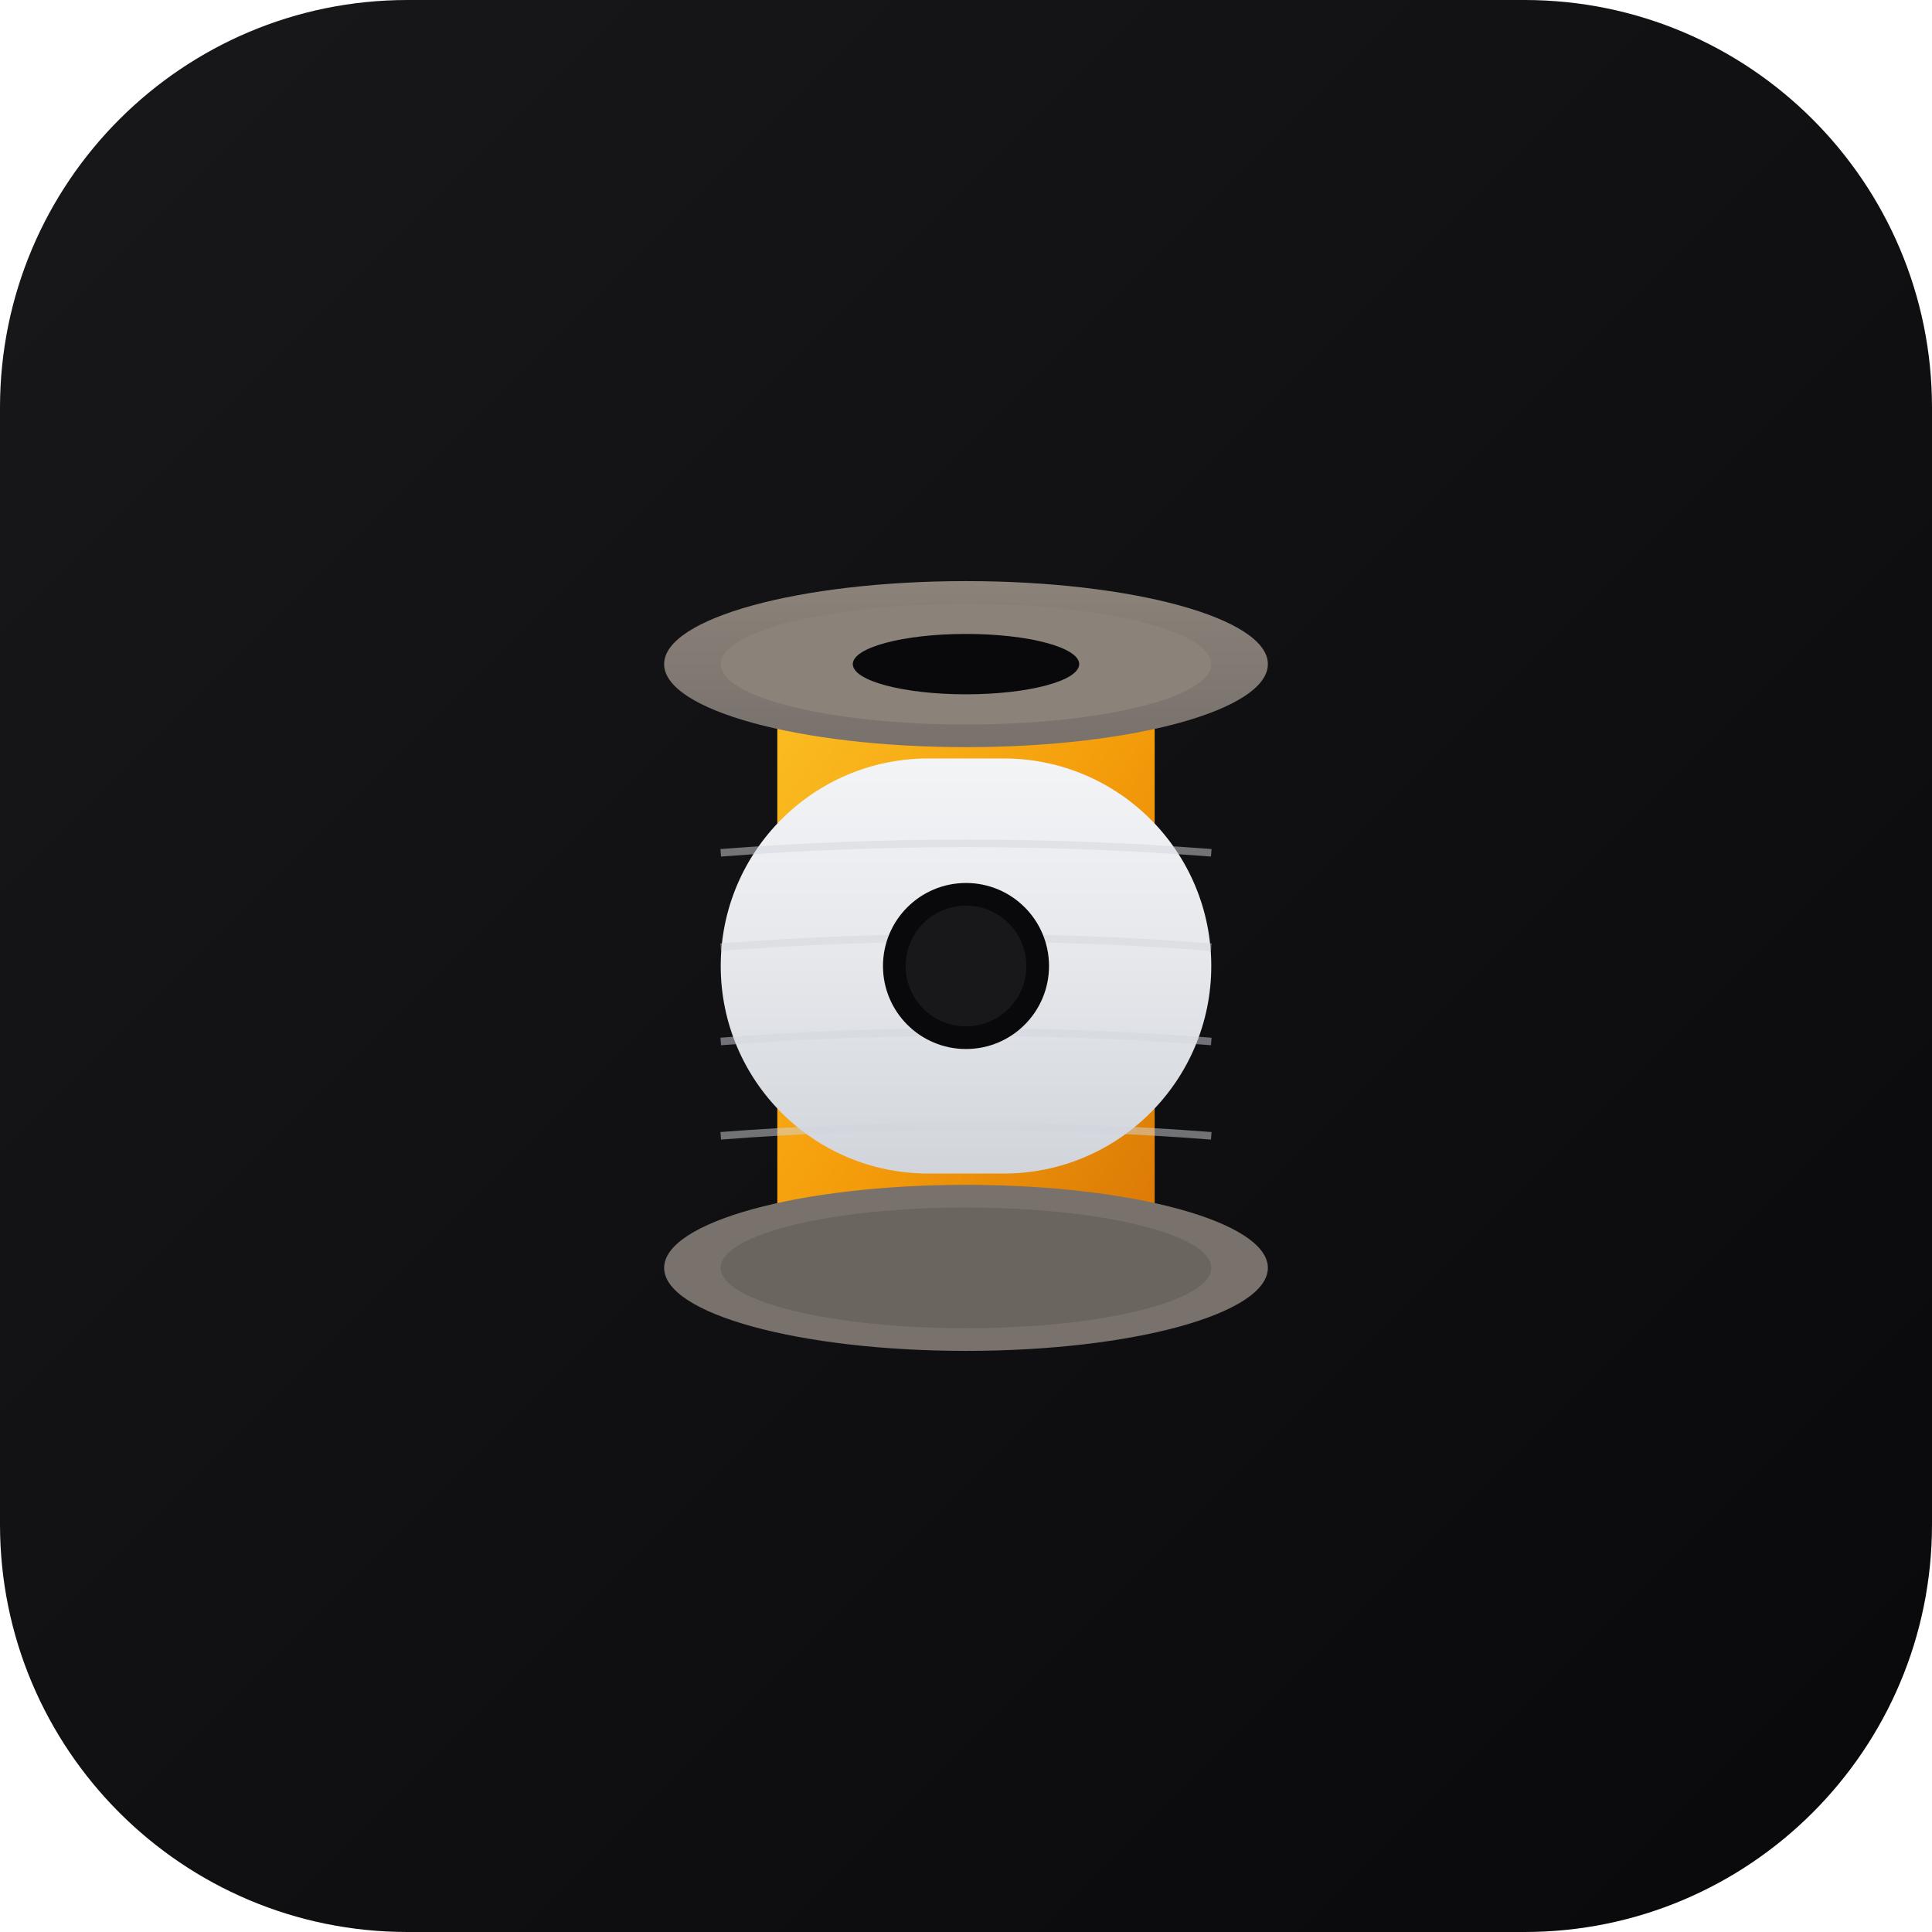
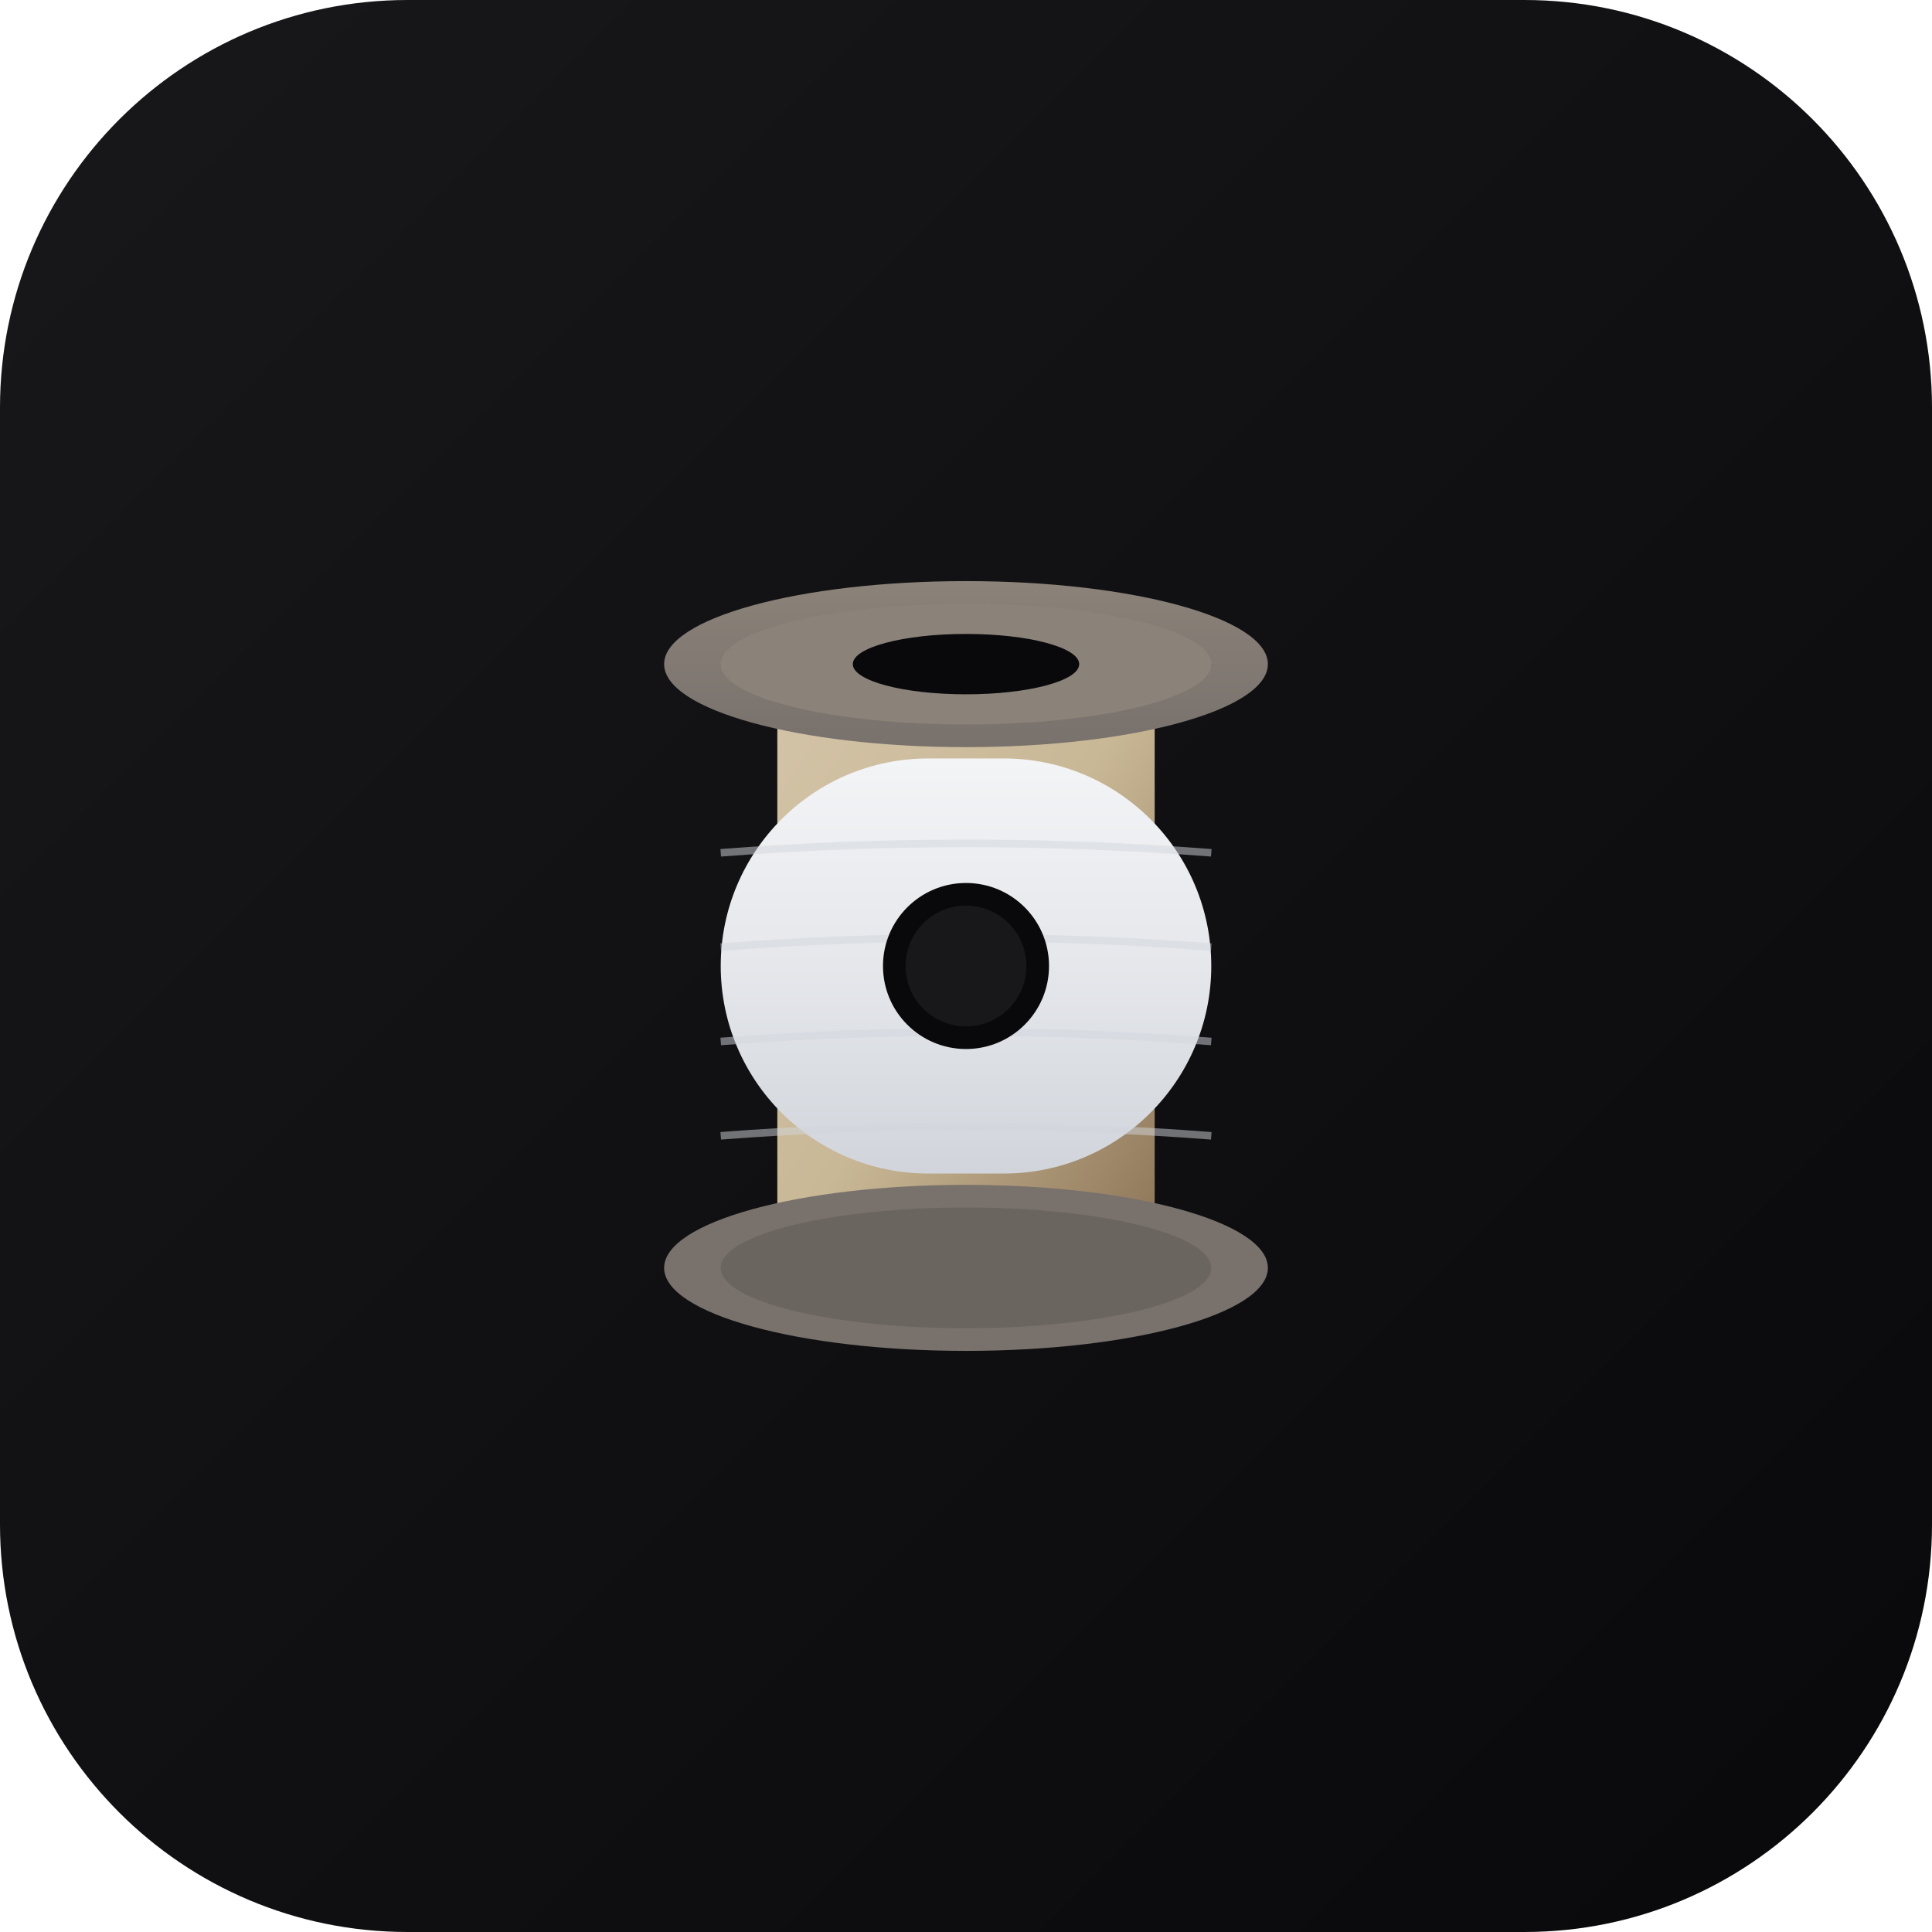
<svg xmlns="http://www.w3.org/2000/svg" viewBox="0 0 512 512" width="512" height="512">
  <defs>
    <linearGradient id="bgGradient" x1="0%" y1="0%" x2="100%" y2="100%">
      <stop offset="0%" style="stop-color:#18181B" />
      <stop offset="100%" style="stop-color:#09090B" />
    </linearGradient>
-     <linearGradient id="goldGradient" x1="0%" y1="0%" x2="100%" y2="100%">
-       <stop offset="0%" style="stop-color:#FBBF24" />
-       <stop offset="50%" style="stop-color:#F59E0B" />
-       <stop offset="100%" style="stop-color:#D97706" />
+     <linearGradient id="sandGradient" x1="0%" y1="0%" x2="100%" y2="100%">
+       <stop offset="0%" style="stop-color:#D4C4A8" />
+       <stop offset="50%" style="stop-color:#C9B896" />
+       <stop offset="100%" style="stop-color:#8B7355" />
    </linearGradient>
    <linearGradient id="threadGradient" x1="0%" y1="0%" x2="0%" y2="100%">
      <stop offset="0%" style="stop-color:#F3F4F6" />
      <stop offset="50%" style="stop-color:#E5E7EB" />
      <stop offset="100%" style="stop-color:#D1D5DB" />
    </linearGradient>
    <linearGradient id="discGradient" x1="0%" y1="0%" x2="0%" y2="100%">
      <stop offset="0%" style="stop-color:#8B8279" />
      <stop offset="100%" style="stop-color:#78716C" />
    </linearGradient>
  </defs>
  <rect width="512" height="512" rx="108" fill="url(#bgGradient)" />
  <g transform="translate(256, 256)">
-     <rect x="-50" y="-80" width="100" height="160" rx="4" fill="url(#goldGradient)" />
+     <rect x="-50" y="-80" width="100" height="160" rx="4" fill="url(#sandGradient)" />
    <rect x="-65" y="-55" width="130" height="110" rx="55" fill="url(#threadGradient)" />
    <path d="M-65 -30 Q0 -35 65 -30" stroke="#D1D5DB" stroke-width="2" fill="none" opacity="0.5" />
    <path d="M-65 -5 Q0 -10 65 -5" stroke="#D1D5DB" stroke-width="2" fill="none" opacity="0.5" />
    <path d="M-65 20 Q0 15 65 20" stroke="#D1D5DB" stroke-width="2" fill="none" opacity="0.5" />
    <path d="M-65 45 Q0 40 65 45" stroke="#D1D5DB" stroke-width="2" fill="none" opacity="0.5" />
    <circle cx="0" cy="0" r="22" fill="#09090B" />
    <circle cx="0" cy="0" r="16" fill="#18181B" />
    <ellipse cx="0" cy="-80" rx="80" ry="22" fill="url(#discGradient)" />
    <ellipse cx="0" cy="-80" rx="65" ry="16" fill="#8B8279" />
    <ellipse cx="0" cy="-80" rx="30" ry="8" fill="#09090B" />
    <ellipse cx="0" cy="80" rx="80" ry="22" fill="#78716C" />
    <ellipse cx="0" cy="80" rx="65" ry="16" fill="#6B6560" />
  </g>
</svg>
